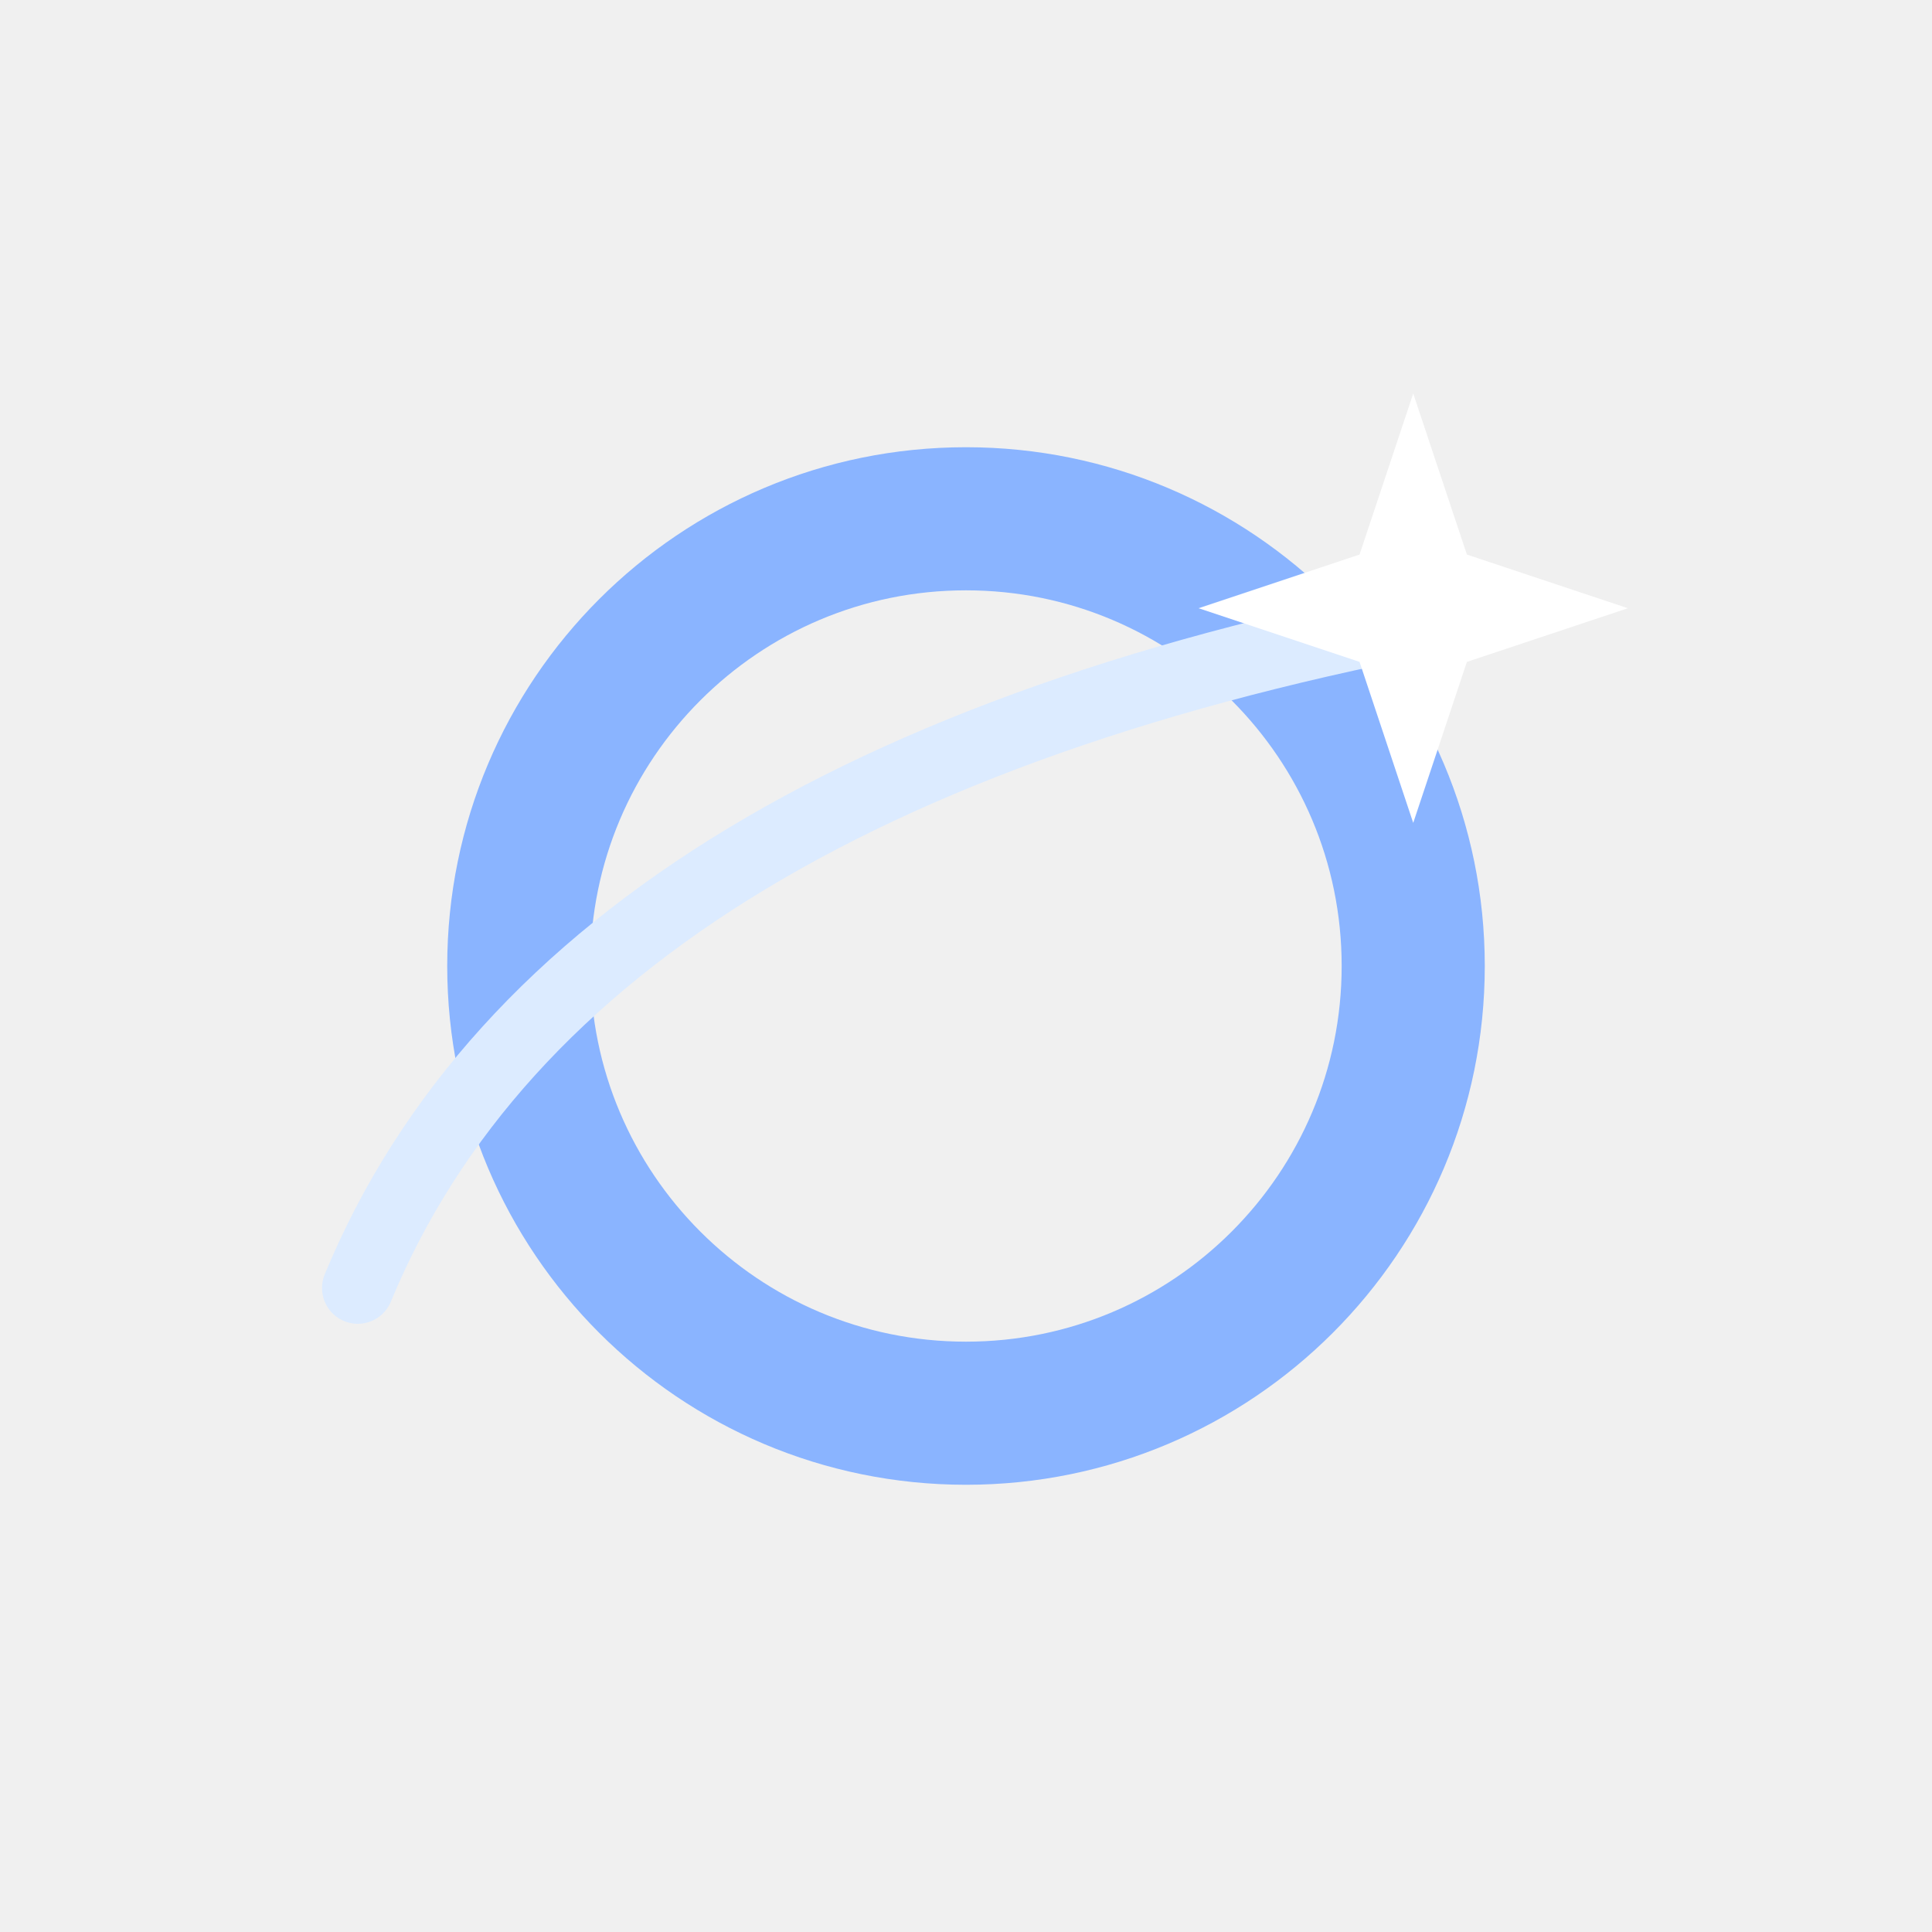
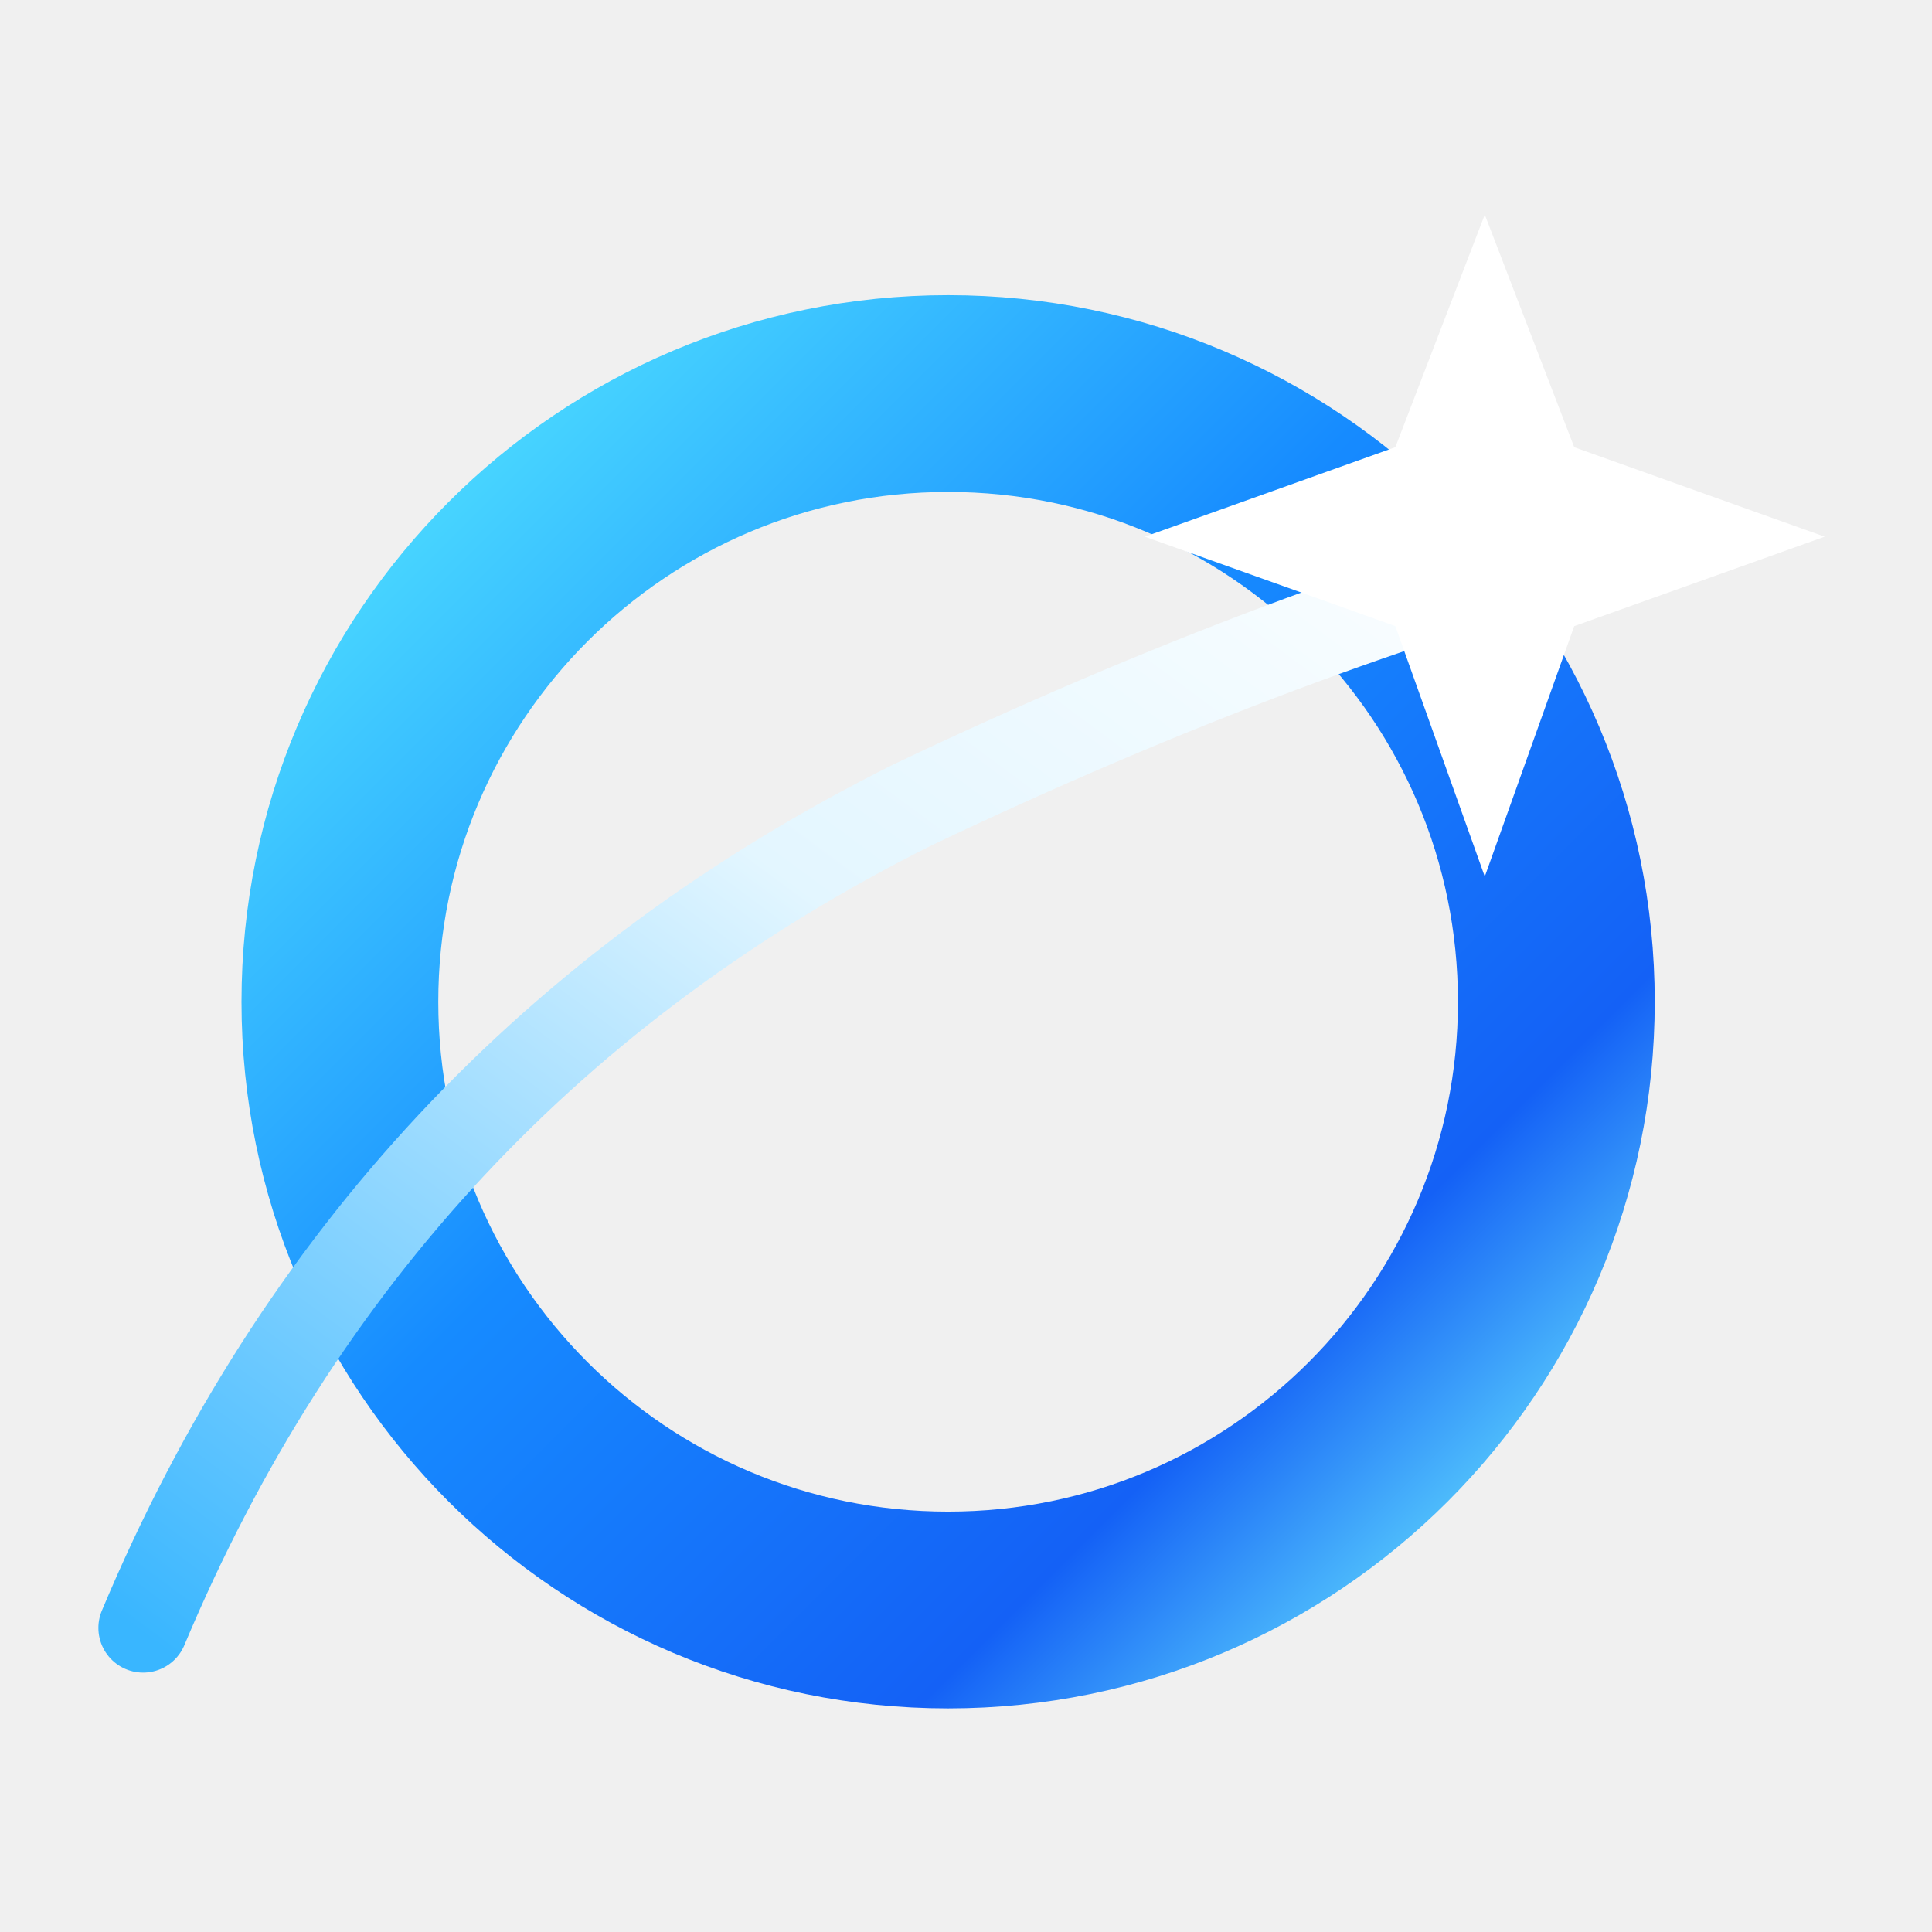
<svg xmlns="http://www.w3.org/2000/svg" viewBox="0 0 108 108" role="img" aria-labelledby="orion-symbol-title">
-   <circle cx="54" cy="54" r="25" fill="none" stroke="#8AB4FF" stroke-width="8" />
-   <path d="M20 72 Q32 43 83 34" fill="none" stroke="#DCEBFF" stroke-width="4" stroke-linecap="round" />
-   <path d="M79 22 L82 31 L91 34 L82 37 L79 46 L76 37 L67 34 L76 31Z" fill="#FFFFFF" />
+   <defs>
+     <linearGradient id="ring" x1="0" y1="0" x2="1" y2="1">
+       <stop stop-color="#53e6ff" />
+       <stop offset=".43" stop-color="#168bff" />
+       <stop offset=".78" stop-color="#1461f6" />
+       <stop offset="1" stop-color="#71f4ff" />
+     </linearGradient>
+     <linearGradient id="trail" x1="0" y1="1" x2="1" y2="0">
+       <stop stop-color="#39b6ff" />
+       <stop offset=".56" stop-color="#e3f6ff" />
+       <stop offset="1" stop-color="#fff" />
+     </linearGradient>
+   </defs>
+   <circle cx="53" cy="56" r="34" stroke="url(#ring)" stroke-width="11" fill="none" />
+   <path d="M8 91 Q21 60 51 45 Q72 35 91 30" fill="none" stroke="url(#trail)" stroke-width="5" stroke-linecap="round" />
+   <path d="M83 12 L88 25 L102 30 L88 35 L83 49 L78 35 L64 30 L78 25Z" fill="#fff" />
</svg>
